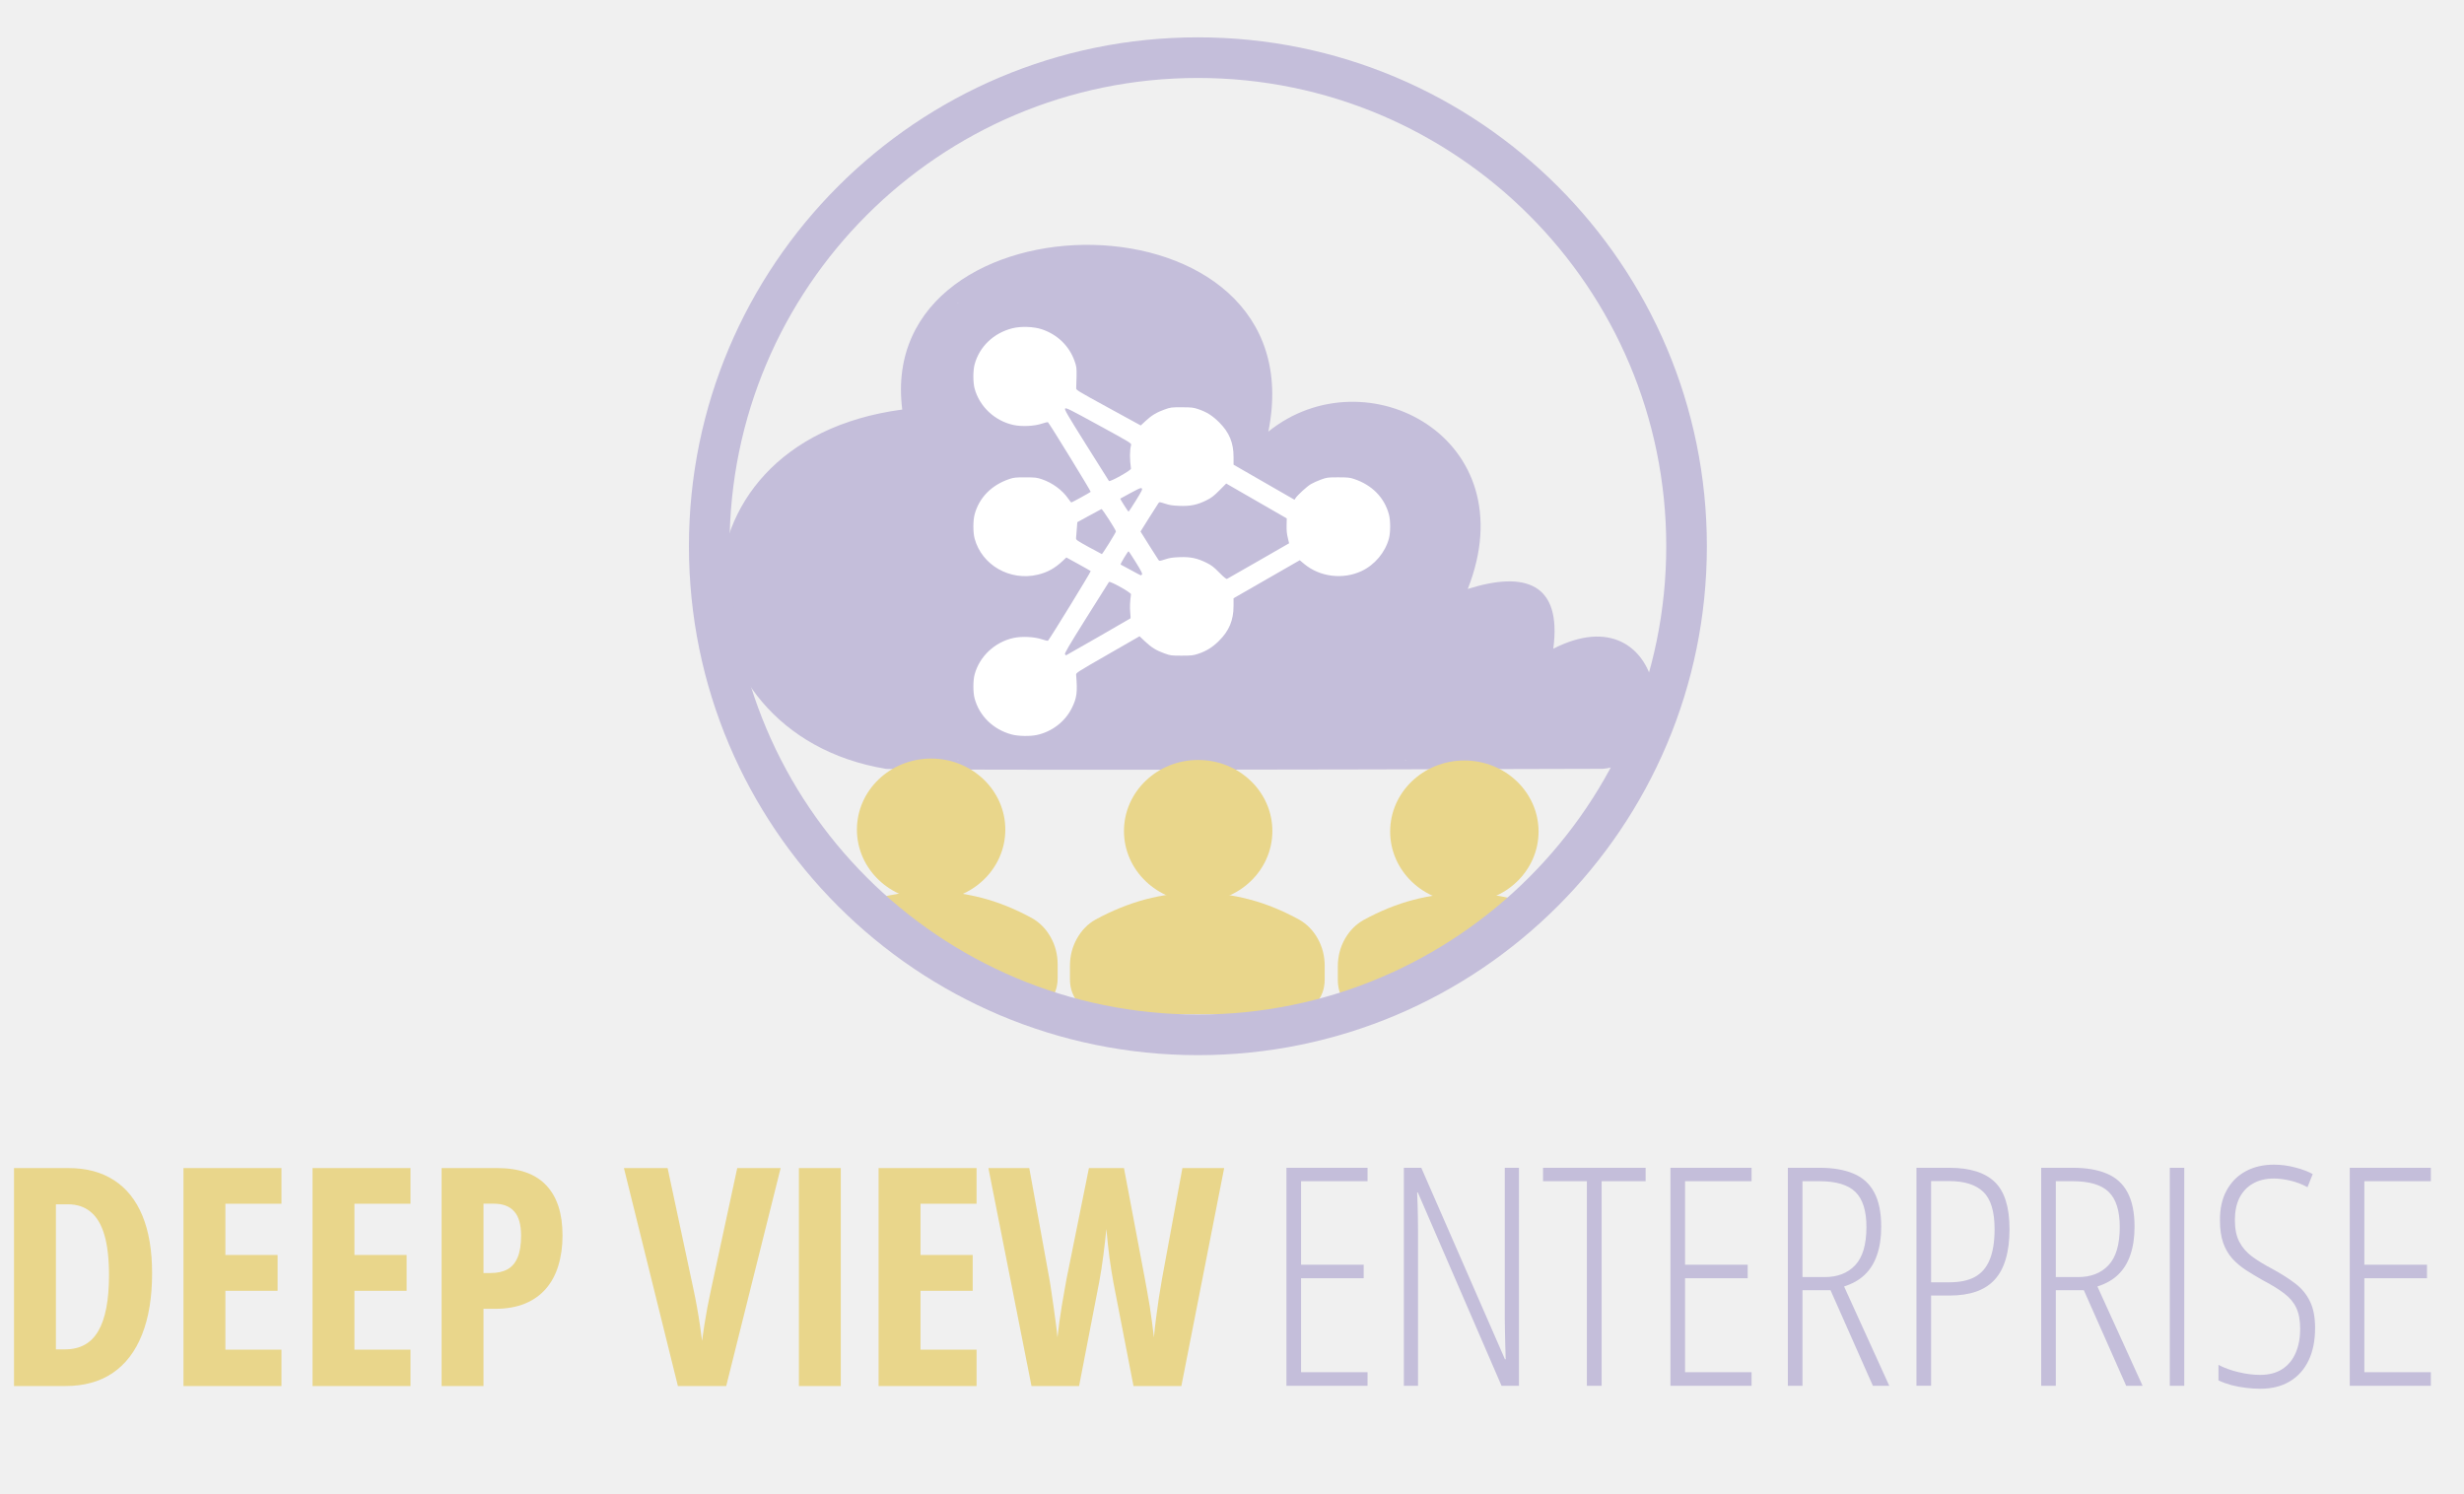
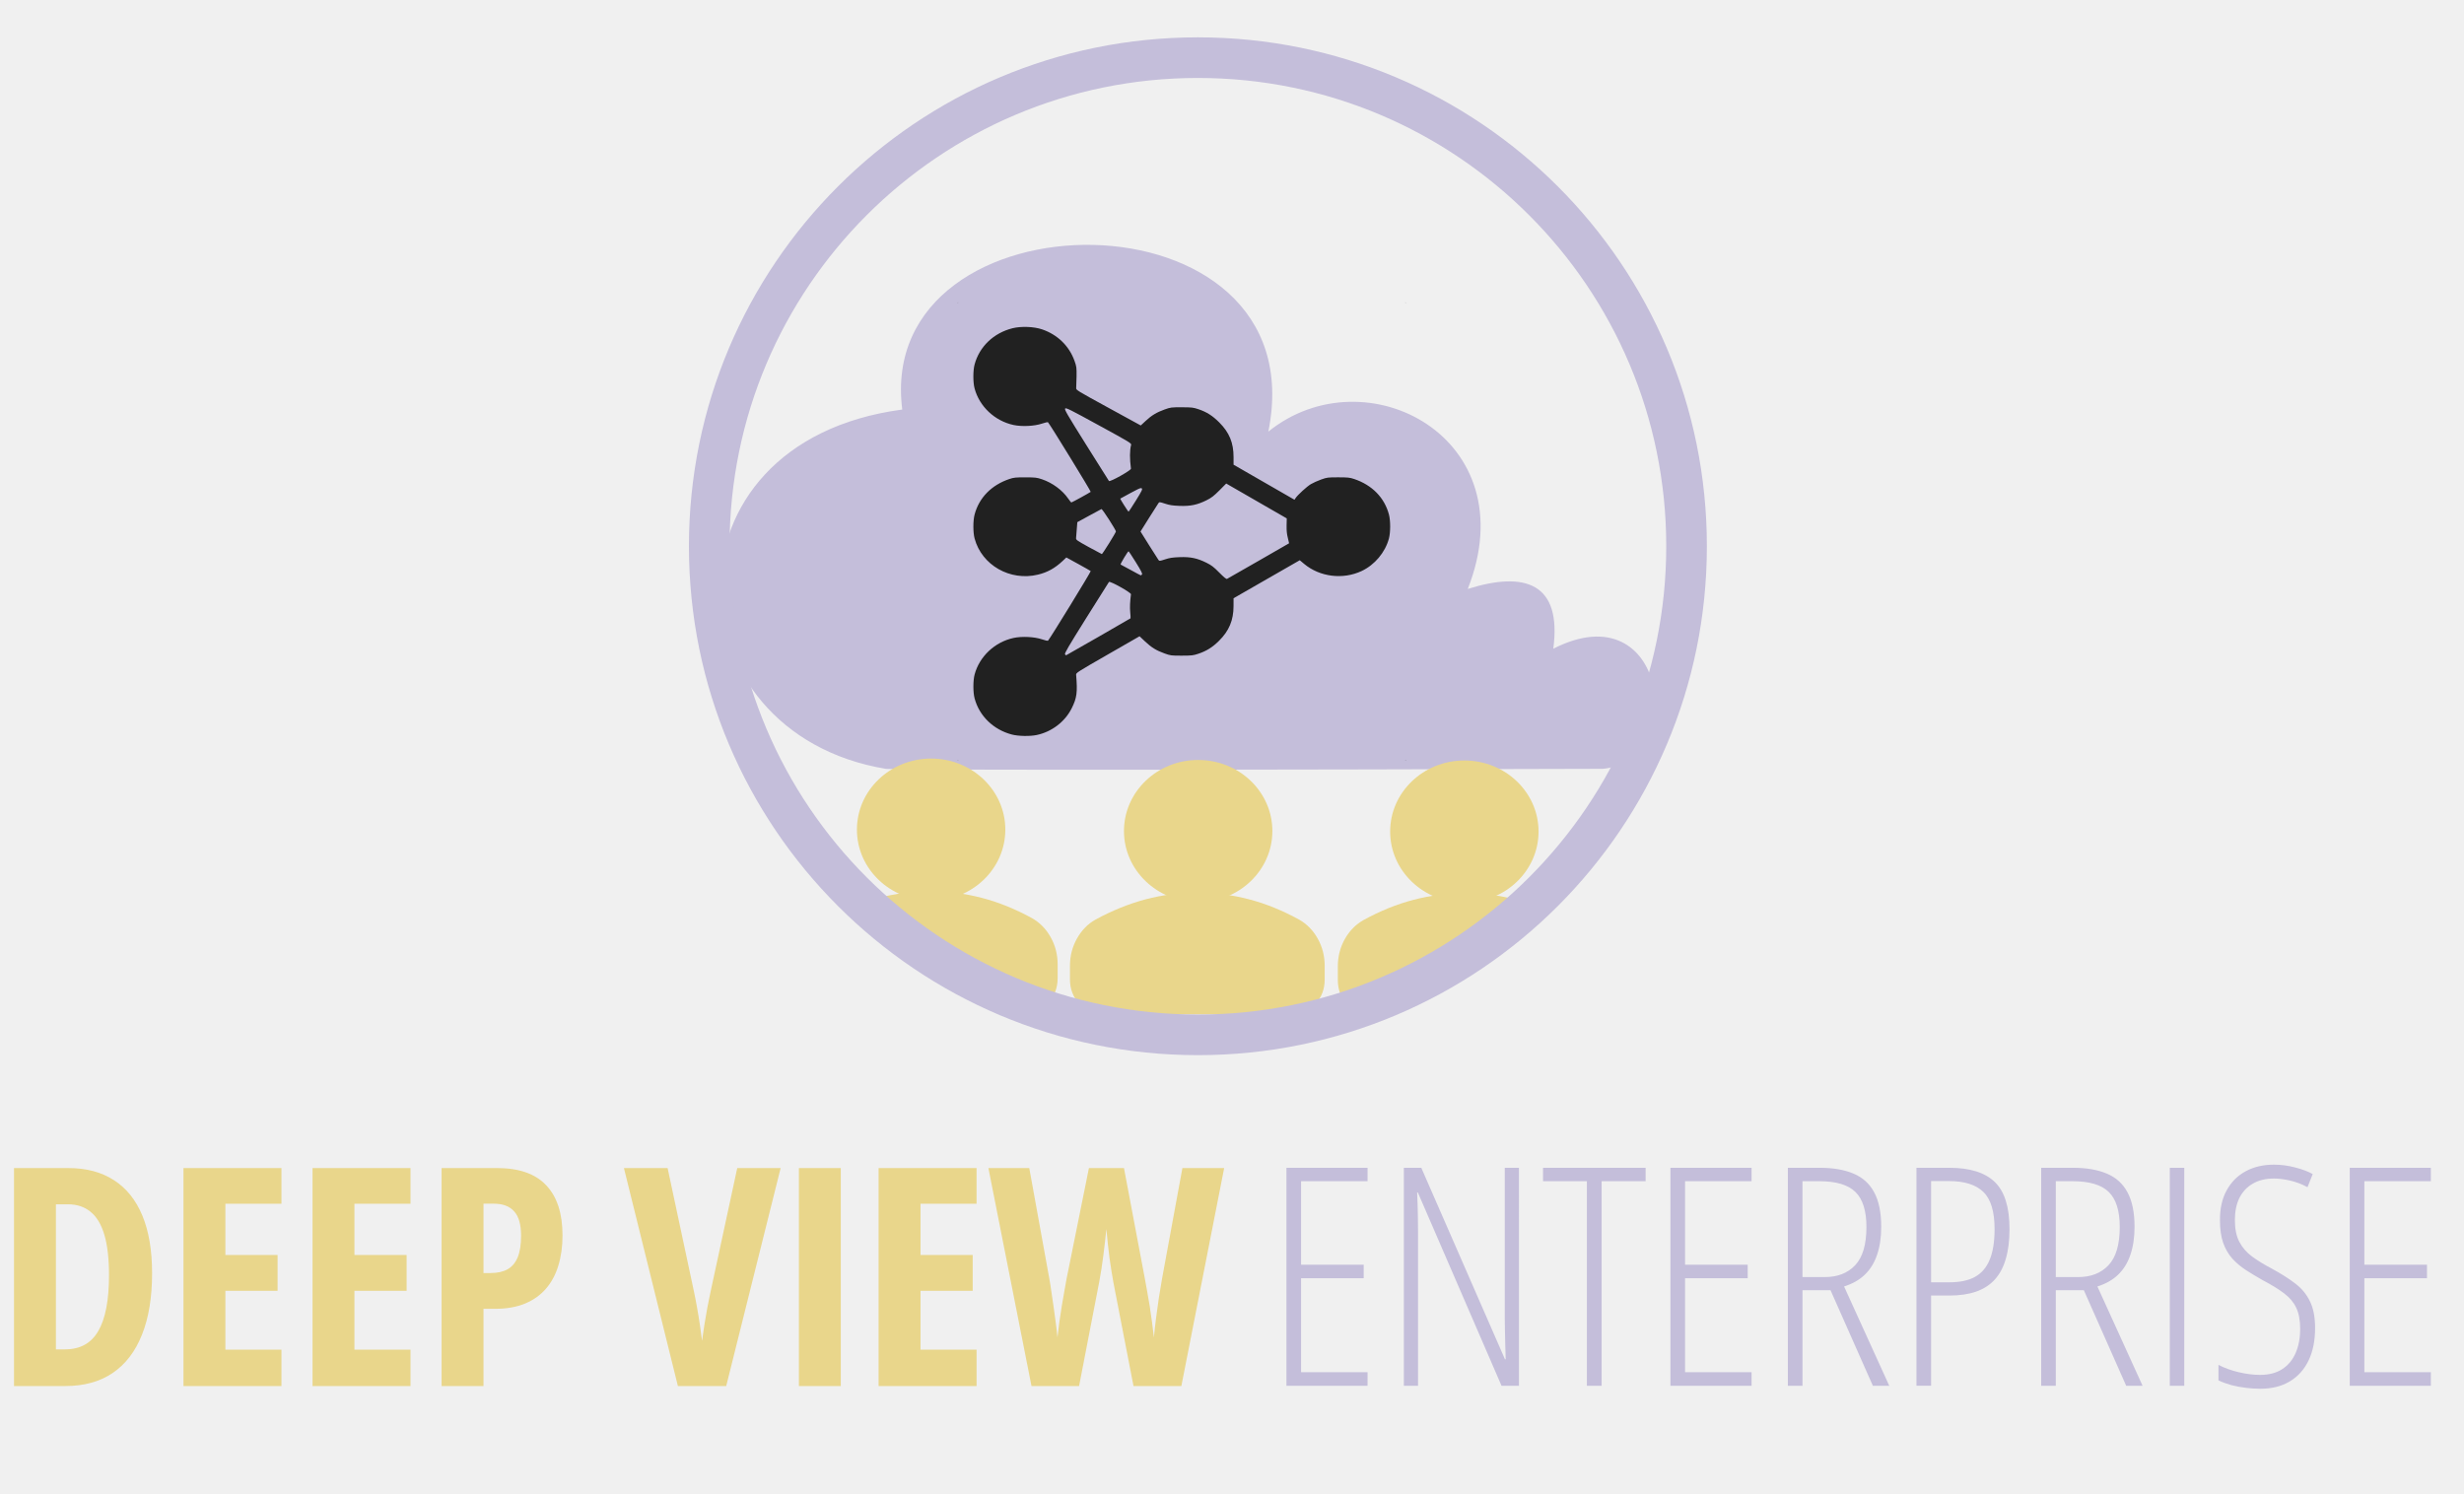
<svg xmlns="http://www.w3.org/2000/svg" xmlns:xlink="http://www.w3.org/1999/xlink" width="660" height="400" viewBox="0 0 174.625 105.833" version="1.1" id="svg8">
  <defs id="defs2">
    <linearGradient id="swatch4">
      <stop style="stop-color:#513e9a;stop-opacity:1;" offset="0" id="stop4" />
    </linearGradient>
    <clipPath clipPathUnits="userSpaceOnUse" id="clipPath3">
      <ellipse style="fill:none;fill-opacity:1;stroke:#250e81;stroke-width:0.278;stroke-dasharray:none;stroke-opacity:1" id="ellipse3" cx="0.438" cy="8.446" rx="3.484" ry="3.204" />
    </clipPath>
    <clipPath clipPathUnits="userSpaceOnUse" id="clipPath3-7">
      <ellipse style="fill:none;fill-opacity:1;stroke:#250e81;stroke-width:0.278;stroke-dasharray:none;stroke-opacity:1" id="ellipse3-7" cx="0.438" cy="8.446" rx="3.484" ry="3.204" />
    </clipPath>
    <linearGradient xlink:href="#swatch4" id="linearGradient4" x1="7.41" y1="6.616" x2="17.993" y2="6.616" gradientUnits="userSpaceOnUse" gradientTransform="translate(120.8469,80.85147)" />
  </defs>
  <g id="layer1">
    <path style="fill:#c4beda;fill-opacity:1;stroke:none;stroke-width:0.443;stroke-linecap:butt;stroke-linejoin:miter;stroke-dasharray:none;stroke-opacity:1" d="M 113.595,54.492 C 62.761,54.644 62.774,54.493 62.774,54.493 47.454,51.948 46.409,31.357 63.943,29.028 61.943,13.321 93.424,13.097 89.888,30.592 c 6.898,-5.564 18.361,0.441 14.133,11.151 4.069,-1.281 6.681,-0.414 6.061,4.238 8.101,-4.138 9.532,7.949 3.512,8.512 z" id="path12" />
-     <path id="path22" style="fill:#ffffff;fill-opacity:1;stroke:none;stroke-width:0.541;stroke-dasharray:none;stroke-opacity:1" d="m 67.881,21.439 v 0.035 c 0.011,-0.011 0.021,-0.024 0.032,-0.035 z m 31.708,0 c 0.011,0.011 0.02,0.024 0.032,0.035 v -0.035 z m -26.778,1.735 c -0.373,-0.014 -0.751,0.016 -1.052,0.091 -1.339,0.335 -2.351,1.303 -2.69,2.572 -0.115,0.429 -0.115,1.266 0,1.694 0.342,1.281 1.431,2.304 2.759,2.591 0.589,0.127 1.482,0.085 2.011,-0.096 0.218,-0.075 0.413,-0.118 0.433,-0.096 0.161,0.177 3.059,4.9 3.026,4.931 -0.06,0.057 -1.326,0.752 -1.37,0.752 -0.02,0 -0.123,-0.126 -0.228,-0.279 -0.41,-0.595 -1.118,-1.115 -1.856,-1.364 -0.366,-0.123 -0.47,-0.135 -1.179,-0.136 -0.682,-0.002 -0.82,0.013 -1.124,0.115 -1.27,0.426 -2.152,1.324 -2.47,2.517 -0.116,0.435 -0.116,1.269 -10e-4,1.7 0.506,1.891 2.512,3.038 4.486,2.564 0.677,-0.162 1.206,-0.455 1.755,-0.971 l 0.262,-0.247 0.842,0.462 c 0.463,0.254 0.861,0.48 0.885,0.503 0.033,0.032 -2.865,4.755 -3.026,4.932 -0.02,0.022 -0.215,-0.02 -0.433,-0.095 -0.528,-0.181 -1.422,-0.225 -2.011,-0.097 -1.328,0.287 -2.417,1.312 -2.759,2.592 -0.115,0.429 -0.115,1.266 0,1.694 0.334,1.248 1.335,2.218 2.643,2.56 0.455,0.119 1.277,0.135 1.758,0.033 1.068,-0.226 2.002,-0.939 2.479,-1.892 0.368,-0.735 0.419,-1.124 0.315,-2.372 -0.012,-0.142 0.043,-0.177 2.241,-1.44 l 2.254,-1.295 0.383,0.362 c 0.458,0.434 0.804,0.646 1.392,0.857 0.422,0.151 0.471,0.157 1.217,0.156 0.709,-0.002 0.814,-0.014 1.179,-0.137 0.577,-0.194 0.996,-0.456 1.459,-0.914 0.716,-0.709 1.029,-1.457 1.031,-2.463 l 10e-4,-0.556 2.191,-1.258 c 1.205,-0.692 2.261,-1.299 2.346,-1.347 l 0.155,-0.088 0.314,0.262 c 1.109,0.923 2.74,1.125 4.067,0.504 0.929,-0.435 1.673,-1.321 1.937,-2.303 0.117,-0.438 0.118,-1.269 0.002,-1.706 -0.319,-1.197 -1.197,-2.091 -2.471,-2.517 -0.303,-0.101 -0.445,-0.117 -1.124,-0.117 -0.745,0 -0.796,0.007 -1.217,0.158 -0.242,0.086 -0.566,0.233 -0.723,0.326 -0.281,0.167 -0.933,0.763 -1.082,0.988 l -0.077,0.117 -2.159,-1.242 -2.159,-1.242 v -0.538 c 0.002,-1.012 -0.3,-1.744 -1.01,-2.455 -0.481,-0.481 -0.891,-0.742 -1.48,-0.94 -0.366,-0.123 -0.471,-0.136 -1.179,-0.137 -0.747,-0.002 -0.795,0.005 -1.217,0.156 -0.57,0.204 -0.927,0.421 -1.349,0.815 l -0.342,0.318 -2.296,-1.256 c -2.243,-1.227 -2.295,-1.259 -2.279,-1.397 0.009,-0.078 0.02,-0.446 0.025,-0.819 0.008,-0.64 -4.37e-4,-0.701 -0.146,-1.11 -0.377,-1.056 -1.208,-1.861 -2.302,-2.231 -0.289,-0.098 -0.659,-0.155 -1.032,-0.169 z m 2.677,5.78 c 0.065,-0.066 0.346,0.074 2.391,1.194 2.263,1.238 2.315,1.27 2.281,1.397 -0.1,0.371 -0.102,0.988 -0.008,1.673 0.016,0.118 -1.491,0.962 -1.56,0.873 -0.025,-0.032 -0.75,-1.184 -1.611,-2.56 -1.383,-2.21 -1.558,-2.511 -1.493,-2.577 z m 11.414,5.317 2.145,1.236 2.146,1.236 -0.011,0.502 c -0.007,0.36 0.017,0.608 0.087,0.877 0.053,0.207 0.094,0.38 0.09,0.385 -0.004,0.004 -0.979,0.565 -2.165,1.246 -1.186,0.681 -2.19,1.255 -2.232,1.276 -0.054,0.026 -0.212,-0.102 -0.552,-0.446 -0.393,-0.398 -0.552,-0.52 -0.903,-0.694 -0.657,-0.327 -1.137,-0.428 -1.903,-0.399 -0.503,0.018 -0.712,0.05 -1.032,0.156 -0.378,0.124 -0.406,0.127 -0.468,0.045 -0.037,-0.048 -0.338,-0.522 -0.671,-1.053 l -0.604,-0.965 0.604,-0.965 c 0.332,-0.531 0.634,-1.006 0.671,-1.053 0.062,-0.082 0.09,-0.079 0.468,0.045 0.32,0.105 0.529,0.137 1.032,0.156 0.766,0.028 1.246,-0.072 1.903,-0.398 0.348,-0.173 0.514,-0.301 0.91,-0.697 z m -6.042,0.326 c 0.029,-0.001 0.046,0.007 0.061,0.021 0.059,0.059 -0.002,0.185 -0.419,0.858 -0.269,0.433 -0.503,0.788 -0.521,0.788 -0.036,7.08e-4 -0.611,-0.906 -0.586,-0.924 0.009,-0.006 0.34,-0.187 0.736,-0.401 0.461,-0.25 0.641,-0.338 0.728,-0.342 z m -2.798,1.484 c 0.057,-0.022 1.024,1.479 1.024,1.589 0,0.033 -0.217,0.409 -0.482,0.833 -0.265,0.425 -0.497,0.771 -0.515,0.77 -0.017,-0.002 -0.438,-0.227 -0.935,-0.501 -0.852,-0.47 -0.902,-0.507 -0.892,-0.638 0.006,-0.076 0.029,-0.361 0.05,-0.632 l 0.039,-0.492 0.828,-0.453 c 0.455,-0.25 0.852,-0.464 0.882,-0.476 z m 1.92,2.994 c 0.018,3.54e-4 0.252,0.354 0.52,0.786 0.372,0.6 0.475,0.802 0.433,0.853 -0.03,0.037 -0.07,0.065 -0.087,0.065 -0.017,-9e-4 -0.336,-0.17 -0.708,-0.376 -0.373,-0.206 -0.697,-0.381 -0.721,-0.389 -0.046,-0.016 0.507,-0.94 0.563,-0.939 z m -1.389,2.174 c 0.07,-0.089 1.576,0.754 1.56,0.872 -0.068,0.498 -0.087,0.934 -0.054,1.276 0.022,0.226 0.032,0.418 0.022,0.428 -0.01,0.01 -1.038,0.604 -2.286,1.321 -1.248,0.717 -2.276,1.303 -2.284,1.303 -0.008,0 -0.042,-0.033 -0.074,-0.072 -0.048,-0.058 0.239,-0.549 1.505,-2.571 0.861,-1.375 1.585,-2.526 1.61,-2.557 z m 21.029,12.615 c -0.012,0.012 -0.023,0.025 -0.036,0.037 h 0.036 z m -31.739,0.001 v 0.036 h 0.034 c -0.012,-0.012 -0.022,-0.024 -0.034,-0.036 z" />
+     <path id="path22" style="fill:#212121;fill-opacity:1;stroke:none;stroke-width:0.541;stroke-dasharray:none;stroke-opacity:1" d="m 67.881,21.439 v 0.035 c 0.011,-0.011 0.021,-0.024 0.032,-0.035 z m 31.708,0 c 0.011,0.011 0.02,0.024 0.032,0.035 v -0.035 z m -26.778,1.735 c -0.373,-0.014 -0.751,0.016 -1.052,0.091 -1.339,0.335 -2.351,1.303 -2.69,2.572 -0.115,0.429 -0.115,1.266 0,1.694 0.342,1.281 1.431,2.304 2.759,2.591 0.589,0.127 1.482,0.085 2.011,-0.096 0.218,-0.075 0.413,-0.118 0.433,-0.096 0.161,0.177 3.059,4.9 3.026,4.931 -0.06,0.057 -1.326,0.752 -1.37,0.752 -0.02,0 -0.123,-0.126 -0.228,-0.279 -0.41,-0.595 -1.118,-1.115 -1.856,-1.364 -0.366,-0.123 -0.47,-0.135 -1.179,-0.136 -0.682,-0.002 -0.82,0.013 -1.124,0.115 -1.27,0.426 -2.152,1.324 -2.47,2.517 -0.116,0.435 -0.116,1.269 -10e-4,1.7 0.506,1.891 2.512,3.038 4.486,2.564 0.677,-0.162 1.206,-0.455 1.755,-0.971 l 0.262,-0.247 0.842,0.462 c 0.463,0.254 0.861,0.48 0.885,0.503 0.033,0.032 -2.865,4.755 -3.026,4.932 -0.02,0.022 -0.215,-0.02 -0.433,-0.095 -0.528,-0.181 -1.422,-0.225 -2.011,-0.097 -1.328,0.287 -2.417,1.312 -2.759,2.592 -0.115,0.429 -0.115,1.266 0,1.694 0.334,1.248 1.335,2.218 2.643,2.56 0.455,0.119 1.277,0.135 1.758,0.033 1.068,-0.226 2.002,-0.939 2.479,-1.892 0.368,-0.735 0.419,-1.124 0.315,-2.372 -0.012,-0.142 0.043,-0.177 2.241,-1.44 l 2.254,-1.295 0.383,0.362 c 0.458,0.434 0.804,0.646 1.392,0.857 0.422,0.151 0.471,0.157 1.217,0.156 0.709,-0.002 0.814,-0.014 1.179,-0.137 0.577,-0.194 0.996,-0.456 1.459,-0.914 0.716,-0.709 1.029,-1.457 1.031,-2.463 l 10e-4,-0.556 2.191,-1.258 c 1.205,-0.692 2.261,-1.299 2.346,-1.347 l 0.155,-0.088 0.314,0.262 c 1.109,0.923 2.74,1.125 4.067,0.504 0.929,-0.435 1.673,-1.321 1.937,-2.303 0.117,-0.438 0.118,-1.269 0.002,-1.706 -0.319,-1.197 -1.197,-2.091 -2.471,-2.517 -0.303,-0.101 -0.445,-0.117 -1.124,-0.117 -0.745,0 -0.796,0.007 -1.217,0.158 -0.242,0.086 -0.566,0.233 -0.723,0.326 -0.281,0.167 -0.933,0.763 -1.082,0.988 l -0.077,0.117 -2.159,-1.242 -2.159,-1.242 v -0.538 c 0.002,-1.012 -0.3,-1.744 -1.01,-2.455 -0.481,-0.481 -0.891,-0.742 -1.48,-0.94 -0.366,-0.123 -0.471,-0.136 -1.179,-0.137 -0.747,-0.002 -0.795,0.005 -1.217,0.156 -0.57,0.204 -0.927,0.421 -1.349,0.815 l -0.342,0.318 -2.296,-1.256 c -2.243,-1.227 -2.295,-1.259 -2.279,-1.397 0.009,-0.078 0.02,-0.446 0.025,-0.819 0.008,-0.64 -4.37e-4,-0.701 -0.146,-1.11 -0.377,-1.056 -1.208,-1.861 -2.302,-2.231 -0.289,-0.098 -0.659,-0.155 -1.032,-0.169 z m 2.677,5.78 c 0.065,-0.066 0.346,0.074 2.391,1.194 2.263,1.238 2.315,1.27 2.281,1.397 -0.1,0.371 -0.102,0.988 -0.008,1.673 0.016,0.118 -1.491,0.962 -1.56,0.873 -0.025,-0.032 -0.75,-1.184 -1.611,-2.56 -1.383,-2.21 -1.558,-2.511 -1.493,-2.577 z m 11.414,5.317 2.145,1.236 2.146,1.236 -0.011,0.502 c -0.007,0.36 0.017,0.608 0.087,0.877 0.053,0.207 0.094,0.38 0.09,0.385 -0.004,0.004 -0.979,0.565 -2.165,1.246 -1.186,0.681 -2.19,1.255 -2.232,1.276 -0.054,0.026 -0.212,-0.102 -0.552,-0.446 -0.393,-0.398 -0.552,-0.52 -0.903,-0.694 -0.657,-0.327 -1.137,-0.428 -1.903,-0.399 -0.503,0.018 -0.712,0.05 -1.032,0.156 -0.378,0.124 -0.406,0.127 -0.468,0.045 -0.037,-0.048 -0.338,-0.522 -0.671,-1.053 l -0.604,-0.965 0.604,-0.965 c 0.332,-0.531 0.634,-1.006 0.671,-1.053 0.062,-0.082 0.09,-0.079 0.468,0.045 0.32,0.105 0.529,0.137 1.032,0.156 0.766,0.028 1.246,-0.072 1.903,-0.398 0.348,-0.173 0.514,-0.301 0.91,-0.697 z m -6.042,0.326 c 0.029,-0.001 0.046,0.007 0.061,0.021 0.059,0.059 -0.002,0.185 -0.419,0.858 -0.269,0.433 -0.503,0.788 -0.521,0.788 -0.036,7.08e-4 -0.611,-0.906 -0.586,-0.924 0.009,-0.006 0.34,-0.187 0.736,-0.401 0.461,-0.25 0.641,-0.338 0.728,-0.342 z m -2.798,1.484 c 0.057,-0.022 1.024,1.479 1.024,1.589 0,0.033 -0.217,0.409 -0.482,0.833 -0.265,0.425 -0.497,0.771 -0.515,0.77 -0.017,-0.002 -0.438,-0.227 -0.935,-0.501 -0.852,-0.47 -0.902,-0.507 -0.892,-0.638 0.006,-0.076 0.029,-0.361 0.05,-0.632 l 0.039,-0.492 0.828,-0.453 c 0.455,-0.25 0.852,-0.464 0.882,-0.476 z m 1.92,2.994 c 0.018,3.54e-4 0.252,0.354 0.52,0.786 0.372,0.6 0.475,0.802 0.433,0.853 -0.03,0.037 -0.07,0.065 -0.087,0.065 -0.017,-9e-4 -0.336,-0.17 -0.708,-0.376 -0.373,-0.206 -0.697,-0.381 -0.721,-0.389 -0.046,-0.016 0.507,-0.94 0.563,-0.939 z m -1.389,2.174 c 0.07,-0.089 1.576,0.754 1.56,0.872 -0.068,0.498 -0.087,0.934 -0.054,1.276 0.022,0.226 0.032,0.418 0.022,0.428 -0.01,0.01 -1.038,0.604 -2.286,1.321 -1.248,0.717 -2.276,1.303 -2.284,1.303 -0.008,0 -0.042,-0.033 -0.074,-0.072 -0.048,-0.058 0.239,-0.549 1.505,-2.571 0.861,-1.375 1.585,-2.526 1.61,-2.557 z m 21.029,12.615 c -0.012,0.012 -0.023,0.025 -0.036,0.037 h 0.036 z m -31.739,0.001 v 0.036 h 0.034 c -0.012,-0.012 -0.022,-0.024 -0.034,-0.036 z" />
    <g id="g24-4-0-4" transform="matrix(9.940678,0,0,10.80782,98.19562,-52.68942)" style="fill:#e9d68b;fill-opacity:1">
      <path d="m -2.25,11.299 v -0.091 c 0,-0.065 0.017,-0.124 0.05,-0.178 0.033,-0.054 0.077,-0.096 0.132,-0.124 0.117,-0.059 0.236,-0.103 0.357,-0.133 0.121,-0.029 0.244,-0.044 0.369,-0.044 0.125,0 0.248,0.015 0.369,0.044 0.121,0.029 0.24,0.074 0.357,0.133 0.055,0.029 0.099,0.07 0.132,0.124 0.033,0.054 0.05,0.114 0.05,0.178 v 0.091 c 0,0.063 -0.022,0.117 -0.067,0.161 -0.044,0.045 -0.098,0.067 -0.16,0.067 H -2.023 c -0.062,0 -0.116,-0.022 -0.16,-0.067 -0.044,-0.045 -0.067,-0.098 -0.067,-0.161 z" id="path1-3-6-7" style="fill:#e9d68b;fill-opacity:1;stroke-width:0.003" />
      <ellipse style="fill:#e9d68b;fill-opacity:1;stroke:none;stroke-width:0.08;stroke-dasharray:none;stroke-opacity:1" id="path24-4-5-7" cx="-1.336" cy="10.325" rx="0.529" ry="0.466" />
    </g>
    <g id="g24-4-0-4-7-8" transform="matrix(9.940678,0,0,10.80782,79.2698,-52.7886)" style="fill:#e9d68b;fill-opacity:1">
      <path d="m -2.25,11.299 v -0.091 c 0,-0.065 0.017,-0.124 0.05,-0.178 0.033,-0.054 0.077,-0.096 0.132,-0.124 0.117,-0.059 0.236,-0.103 0.357,-0.133 0.121,-0.029 0.244,-0.044 0.369,-0.044 0.125,0 0.248,0.015 0.369,0.044 0.121,0.029 0.24,0.074 0.357,0.133 0.055,0.029 0.099,0.07 0.132,0.124 0.033,0.054 0.05,0.114 0.05,0.178 v 0.091 c 0,0.063 -0.022,0.117 -0.067,0.161 -0.044,0.045 -0.098,0.067 -0.16,0.067 H -2.023 c -0.062,0 -0.116,-0.022 -0.16,-0.067 -0.044,-0.045 -0.067,-0.098 -0.067,-0.161 z" id="path1-3-6-7-1-5" style="fill:#e9d68b;fill-opacity:1;stroke-width:0.003" clip-path="url(#clipPath3)" />
      <ellipse style="fill:#e9d68b;fill-opacity:1;stroke:none;stroke-width:0.08;stroke-dasharray:none;stroke-opacity:1" id="path24-4-5-7-6-7" cx="-1.336" cy="10.325" rx="0.529" ry="0.466" />
    </g>
    <g id="g24-4-0-4-7" transform="matrix(-9.940678,0,0,10.80782,90.49861,-52.65266)" style="fill:#e9d68b;fill-opacity:1">
      <path d="m -2.25,11.299 v -0.091 c 0,-0.065 0.017,-0.124 0.05,-0.178 0.033,-0.054 0.077,-0.096 0.132,-0.124 0.117,-0.059 0.236,-0.103 0.357,-0.133 0.121,-0.029 0.244,-0.044 0.369,-0.044 0.125,0 0.248,0.015 0.369,0.044 0.121,0.029 0.24,0.074 0.357,0.133 0.055,0.029 0.099,0.07 0.132,0.124 0.033,0.054 0.05,0.114 0.05,0.178 v 0.091 c 0,0.063 -0.022,0.117 -0.067,0.161 -0.044,0.045 -0.098,0.067 -0.16,0.067 H -2.023 c -0.062,0 -0.116,-0.022 -0.16,-0.067 -0.044,-0.045 -0.067,-0.098 -0.067,-0.161 z" id="path1-3-6-7-1" style="fill:#e9d68b;fill-opacity:1;stroke-width:0.003" clip-path="url(#clipPath3-7)" />
      <ellipse style="fill:#e9d68b;fill-opacity:1;stroke:none;stroke-width:0.08;stroke-dasharray:none;stroke-opacity:1" id="path24-4-5-7-6" cx="-1.336" cy="10.325" rx="0.529" ry="0.466" />
    </g>
    <ellipse style="fill:none;fill-opacity:1;stroke:#c4beda;stroke-width:2.879;stroke-dasharray:none;stroke-opacity:1" id="path23" cx="84.896" cy="38.717" rx="34.631" ry="34.631" />
    <path style="font-size:12px;font-family:'Open Sans';-inkscape-font-specification:'Open Sans, @wght=700,wdth=75.0';font-variation-settings:'wdth' 75, 'wght' 700;letter-spacing:-0.05px;white-space:pre;fill:#e9d68b;fill-opacity:1;stroke-width:0.541;stroke-linejoin:bevel" d="m 10.779,90.23 q 0,2.589 -0.719,4.375 -0.708,1.786 -2.082,2.716 -1.363,0.919 -3.35,0.919 H 0.993 V 82.791 H 4.85 q 1.902,0 3.223,0.856 1.332,0.856 2.018,2.515 0.687,1.659 0.687,4.068 z m -3.054,0.137 q 0,-1.733 -0.328,-2.843 Q 7.07,86.415 6.414,85.887 5.77,85.359 4.808,85.359 H 3.963 v 10.282 h 0.645 q 1.606,0 2.357,-1.3 0.761,-1.3 0.761,-3.973 z M 19.946,98.24 H 13.003 V 82.791 h 6.943 v 2.526 h -3.973 v 3.635 h 3.699 v 2.536 h -3.699 v 4.174 h 3.973 z m 9.146,0 H 22.149 V 82.791 h 6.943 v 2.526 h -3.973 v 3.635 h 3.699 v 2.536 h -3.699 v 4.174 h 3.973 z m 6.124,-15.45 q 2.357,0 3.498,1.226 1.152,1.215 1.152,3.551 0,1.173 -0.296,2.135 -0.285,0.951 -0.877,1.638 -0.592,0.687 -1.49,1.057 -0.898,0.37 -2.124,0.37 h -0.814 v 5.474 H 31.295 V 82.791 Z m -0.222,2.526 h -0.729 v 4.914 h 0.518 q 0.708,0 1.184,-0.264 0.476,-0.264 0.719,-0.845 0.243,-0.581 0.243,-1.532 0,-1.184 -0.486,-1.723 -0.476,-0.55 -1.448,-0.55 z M 55.324,82.791 51.467,98.24 H 48.043 L 44.218,82.791 h 3.096 l 1.86,8.718 q 0.106,0.486 0.222,1.141 0.116,0.645 0.211,1.289 0.095,0.634 0.148,1.099 0.063,-0.465 0.159,-1.099 0.106,-0.645 0.222,-1.289 0.127,-0.645 0.232,-1.141 l 1.881,-8.718 z m 1.294,15.45 V 82.791 h 2.969 v 15.45 z m 12.591,0 H 62.267 V 82.791 h 6.943 v 2.526 h -3.973 v 3.635 h 3.699 v 2.536 h -3.699 v 4.174 h 3.973 z M 86.757,82.791 83.724,98.24 h -3.392 l -1.427,-7.355 q -0.063,-0.38 -0.137,-0.814 -0.063,-0.433 -0.137,-0.909 -0.063,-0.476 -0.116,-0.983 -0.053,-0.518 -0.106,-1.067 -0.042,0.412 -0.095,0.888 -0.053,0.465 -0.116,0.962 -0.063,0.486 -0.137,0.972 -0.074,0.486 -0.159,0.93 l -1.427,7.376 H 73.103 L 70.049,82.791 h 2.896 l 1.416,7.809 q 0.085,0.465 0.159,1.004 0.085,0.528 0.159,1.088 0.085,0.56 0.148,1.099 0.074,0.539 0.116,1.004 0.063,-0.539 0.137,-1.11 0.085,-0.571 0.169,-1.12 0.095,-0.55 0.18,-1.036 0.085,-0.497 0.159,-0.888 l 1.585,-7.852 h 2.483 l 1.479,7.831 q 0.085,0.423 0.169,0.93 0.095,0.497 0.18,1.046 0.085,0.55 0.159,1.11 0.074,0.55 0.137,1.088 0.053,-0.634 0.148,-1.353 0.095,-0.719 0.201,-1.448 0.116,-0.74 0.232,-1.395 l 1.437,-7.809 z" id="text2" aria-label="DEEP VIEW" />
    <path style="font-size:12px;font-family:'Open Sans';-inkscape-font-specification:'Open Sans, @wght=300,wdth=75.0';font-variation-settings:'wdth' 75, 'wght' 300;letter-spacing:-0.05px;white-space:pre;fill:#c4beda;fill-opacity:1;stroke-width:0.541;stroke-linejoin:bevel" d="M 96.919,98.221 H 91.171 V 82.771 h 5.749 v 0.951 h -4.713 v 5.918 h 4.438 v 0.962 h -4.438 v 6.658 h 4.713 z m 10.731,0 h -1.236 l -5.928,-13.696 h -0.053 q 0.021,0.391 0.032,0.814 0.011,0.423 0.021,0.898 0.011,0.476 0.011,1.014 V 98.221 H 99.492 V 82.771 h 1.236 l 5.928,13.569 h 0.053 q -0.011,-0.55 -0.032,-1.078 -0.011,-0.528 -0.021,-0.993 -0.011,-0.465 -0.011,-0.814 V 82.771 h 1.004 z m 5.859,0 h -1.046 V 83.722 h -3.107 V 82.771 h 7.27 v 0.951 h -3.117 z m 10.625,0 h -5.749 V 82.771 h 5.749 v 0.951 h -4.713 v 5.918 h 4.438 v 0.962 h -4.438 v 6.658 h 4.713 z m 4.824,-15.45 q 1.427,0 2.399,0.412 0.983,0.412 1.469,1.332 0.497,0.919 0.497,2.441 0,1.131 -0.296,1.987 -0.285,0.845 -0.867,1.405 -0.571,0.55 -1.469,0.835 l 3.202,7.038 h -1.162 l -3.001,-6.774 h -1.987 v 6.774 h -1.036 V 82.771 Z m -0.032,0.951 h -1.184 v 6.795 h 1.585 q 1.353,0 2.145,-0.835 0.803,-0.845 0.803,-2.716 0,-1.723 -0.782,-2.483 -0.771,-0.761 -2.568,-0.761 z m 9.23,-0.951 q 2.166,0 3.213,1.004 1.046,1.004 1.046,3.339 0,1.226 -0.264,2.113 -0.254,0.888 -0.782,1.469 -0.518,0.571 -1.332,0.856 -0.803,0.275 -1.892,0.275 h -1.289 v 6.393 h -1.036 V 82.771 Z m -0.032,0.941 h -1.268 v 7.175 h 1.31 q 1.099,0 1.796,-0.38 0.708,-0.391 1.046,-1.215 0.349,-0.835 0.349,-2.177 0,-1.86 -0.793,-2.631 -0.793,-0.771 -2.441,-0.771 z m 8.787,-0.941 q 1.427,0 2.399,0.412 0.983,0.412 1.469,1.332 0.497,0.919 0.497,2.441 0,1.131 -0.296,1.987 -0.285,0.845 -0.867,1.405 -0.571,0.55 -1.469,0.835 l 3.202,7.038 h -1.162 l -3.001,-6.774 h -1.987 v 6.774 h -1.036 V 82.771 Z m -0.032,0.951 h -1.184 v 6.795 h 1.585 q 1.353,0 2.145,-0.835 0.803,-0.845 0.803,-2.716 0,-1.723 -0.782,-2.483 -0.771,-0.761 -2.568,-0.761 z m 6.895,14.499 V 82.771 h 1.025 v 15.45 z m 10.298,-4.09 q 0,1.342 -0.465,2.304 -0.465,0.962 -1.332,1.479 -0.867,0.518 -2.082,0.518 -0.486,0 -1.014,-0.063 -0.518,-0.063 -1.025,-0.19 -0.497,-0.137 -0.93,-0.338 v -1.099 q 0.634,0.328 1.437,0.518 0.803,0.19 1.501,0.19 0.962,0 1.585,-0.412 0.634,-0.412 0.951,-1.152 0.317,-0.74 0.317,-1.691 0,-0.93 -0.285,-1.511 -0.275,-0.581 -0.856,-1.014 -0.581,-0.444 -1.511,-0.93 -0.634,-0.359 -1.194,-0.719 -0.55,-0.359 -0.972,-0.824 -0.412,-0.465 -0.645,-1.12 -0.222,-0.655 -0.222,-1.575 -0.011,-1.258 0.476,-2.135 0.486,-0.888 1.353,-1.353 0.867,-0.465 1.987,-0.465 0.782,0 1.522,0.201 0.74,0.19 1.236,0.465 l -0.37,0.93 q -0.634,-0.338 -1.268,-0.476 -0.623,-0.137 -1.11,-0.137 -0.888,0 -1.511,0.37 -0.613,0.359 -0.941,1.014 -0.317,0.655 -0.317,1.553 0,0.951 0.317,1.553 0.317,0.602 0.898,1.036 0.592,0.433 1.395,0.856 0.993,0.539 1.68,1.067 0.687,0.528 1.036,1.268 0.359,0.729 0.359,1.881 z m 8.205,4.09 h -5.749 V 82.771 h 5.749 v 0.951 h -4.713 v 5.918 h 4.438 v 0.962 h -4.438 v 6.658 h 4.713 z" id="text4" aria-label="ENTERPRISE" />
  </g>
</svg>
